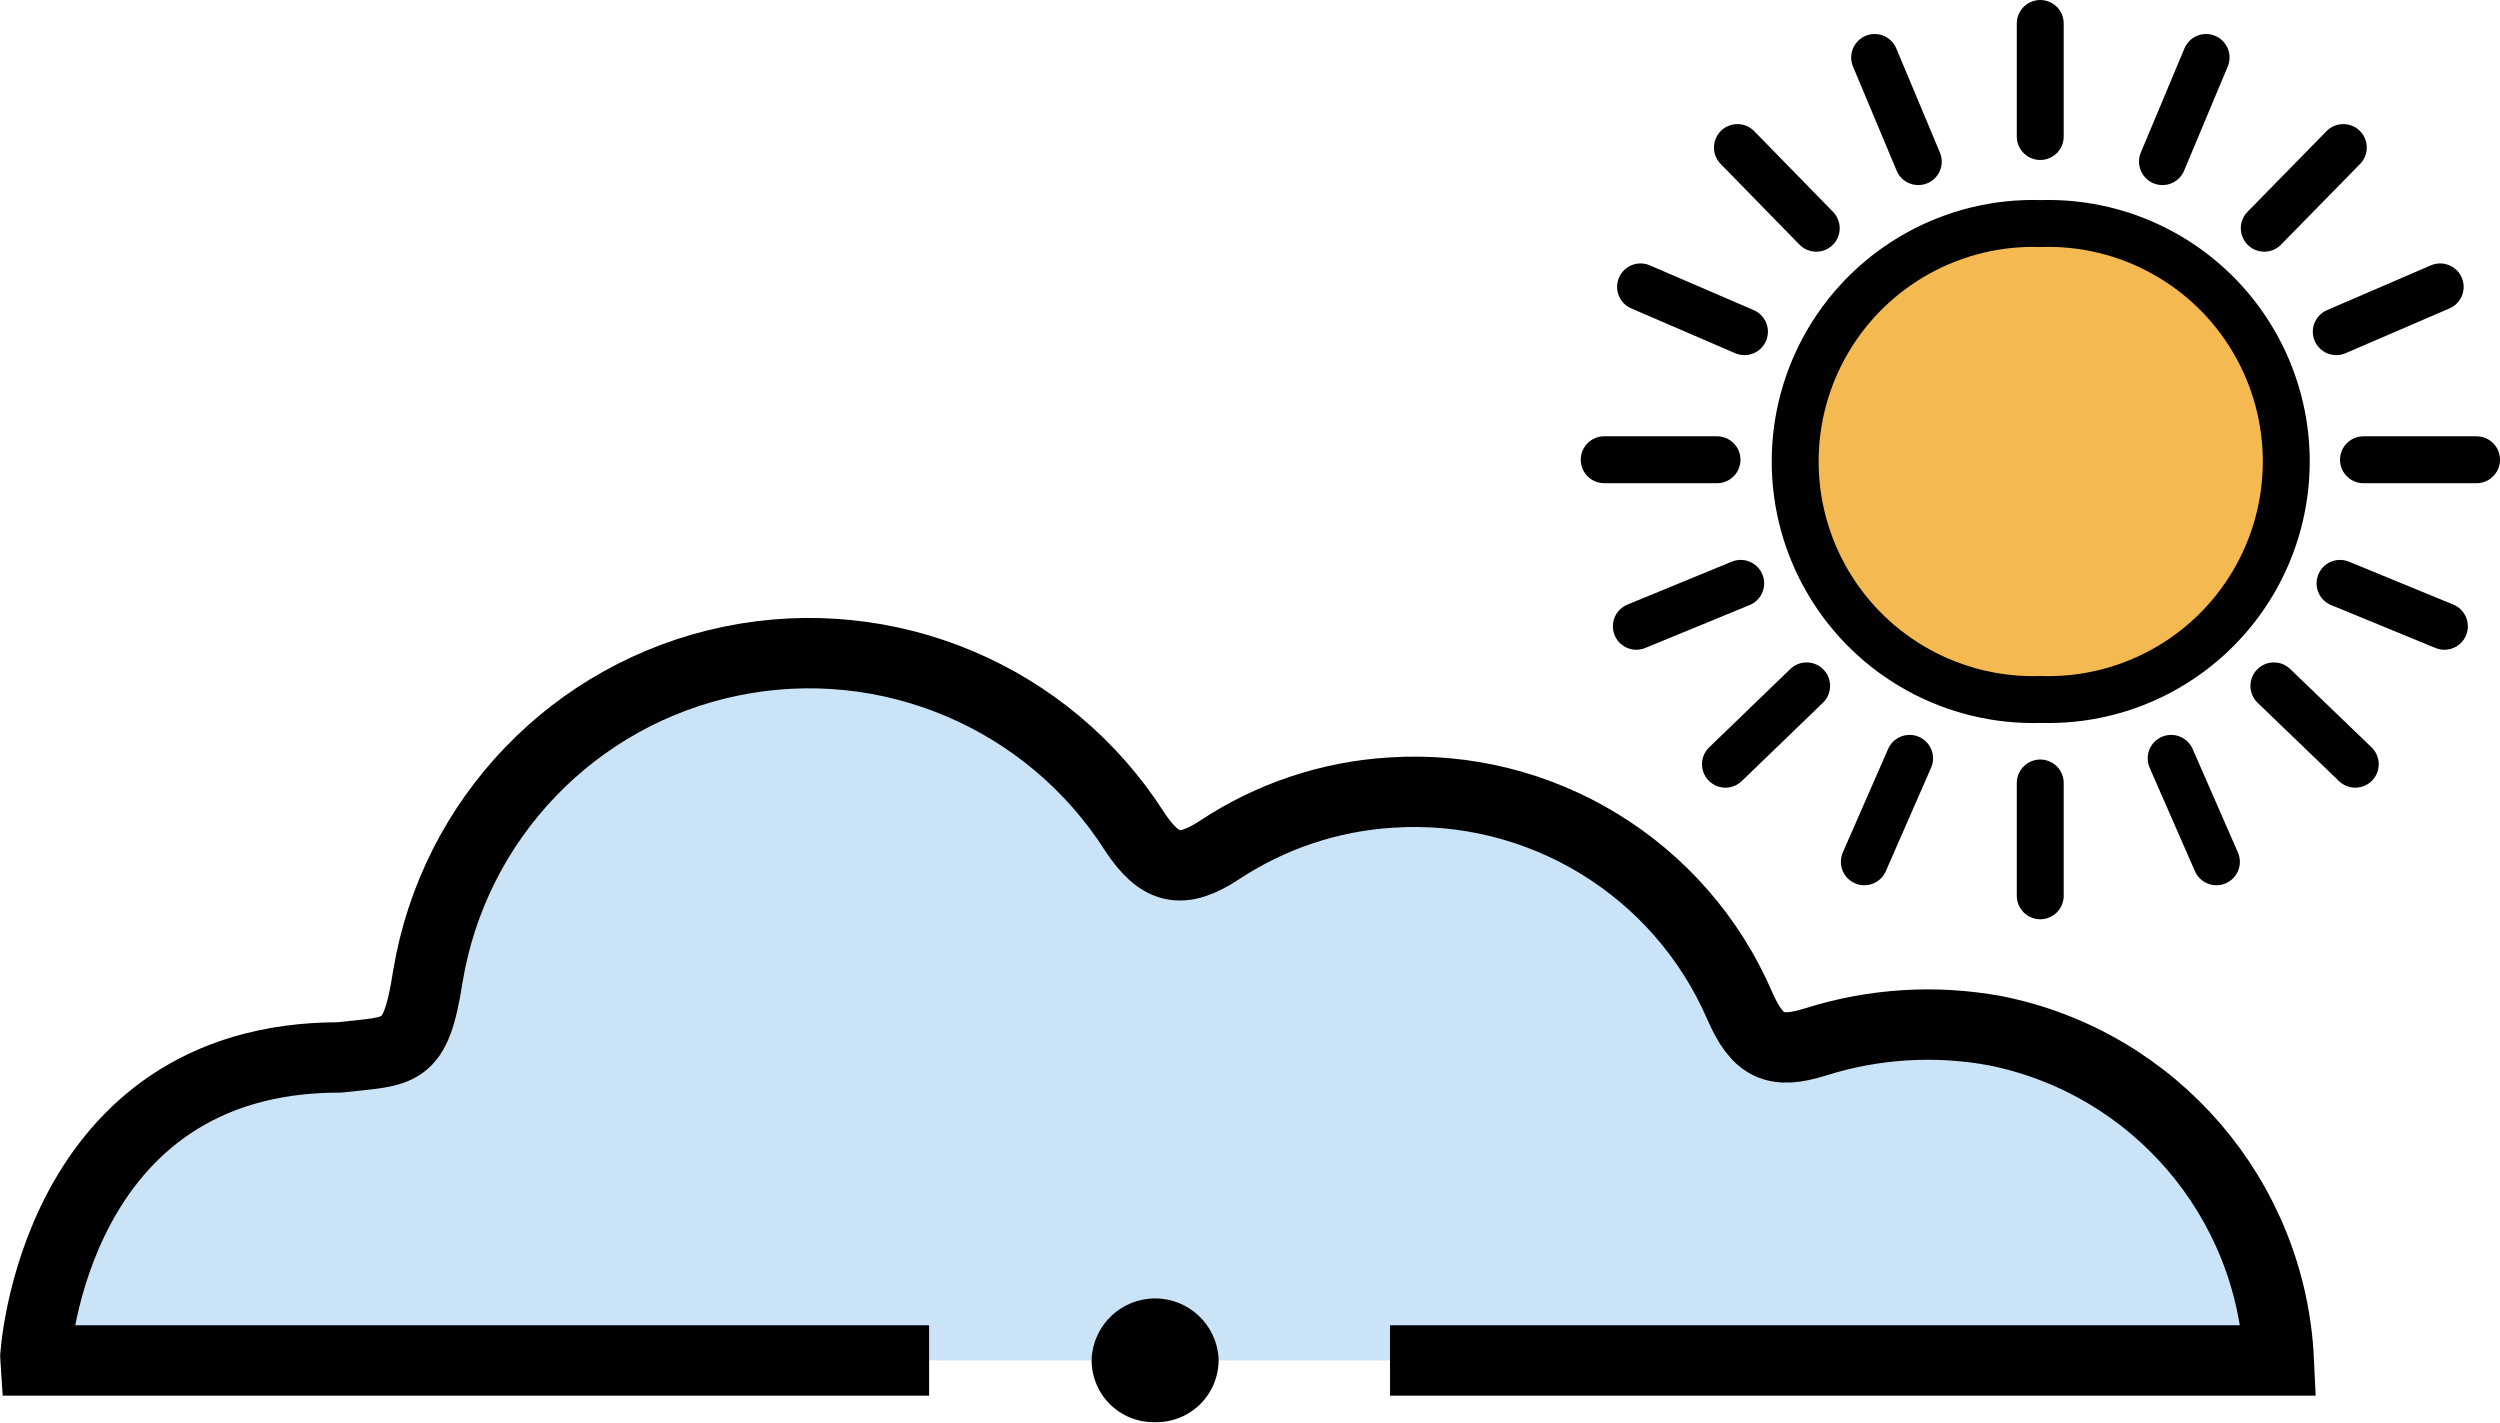
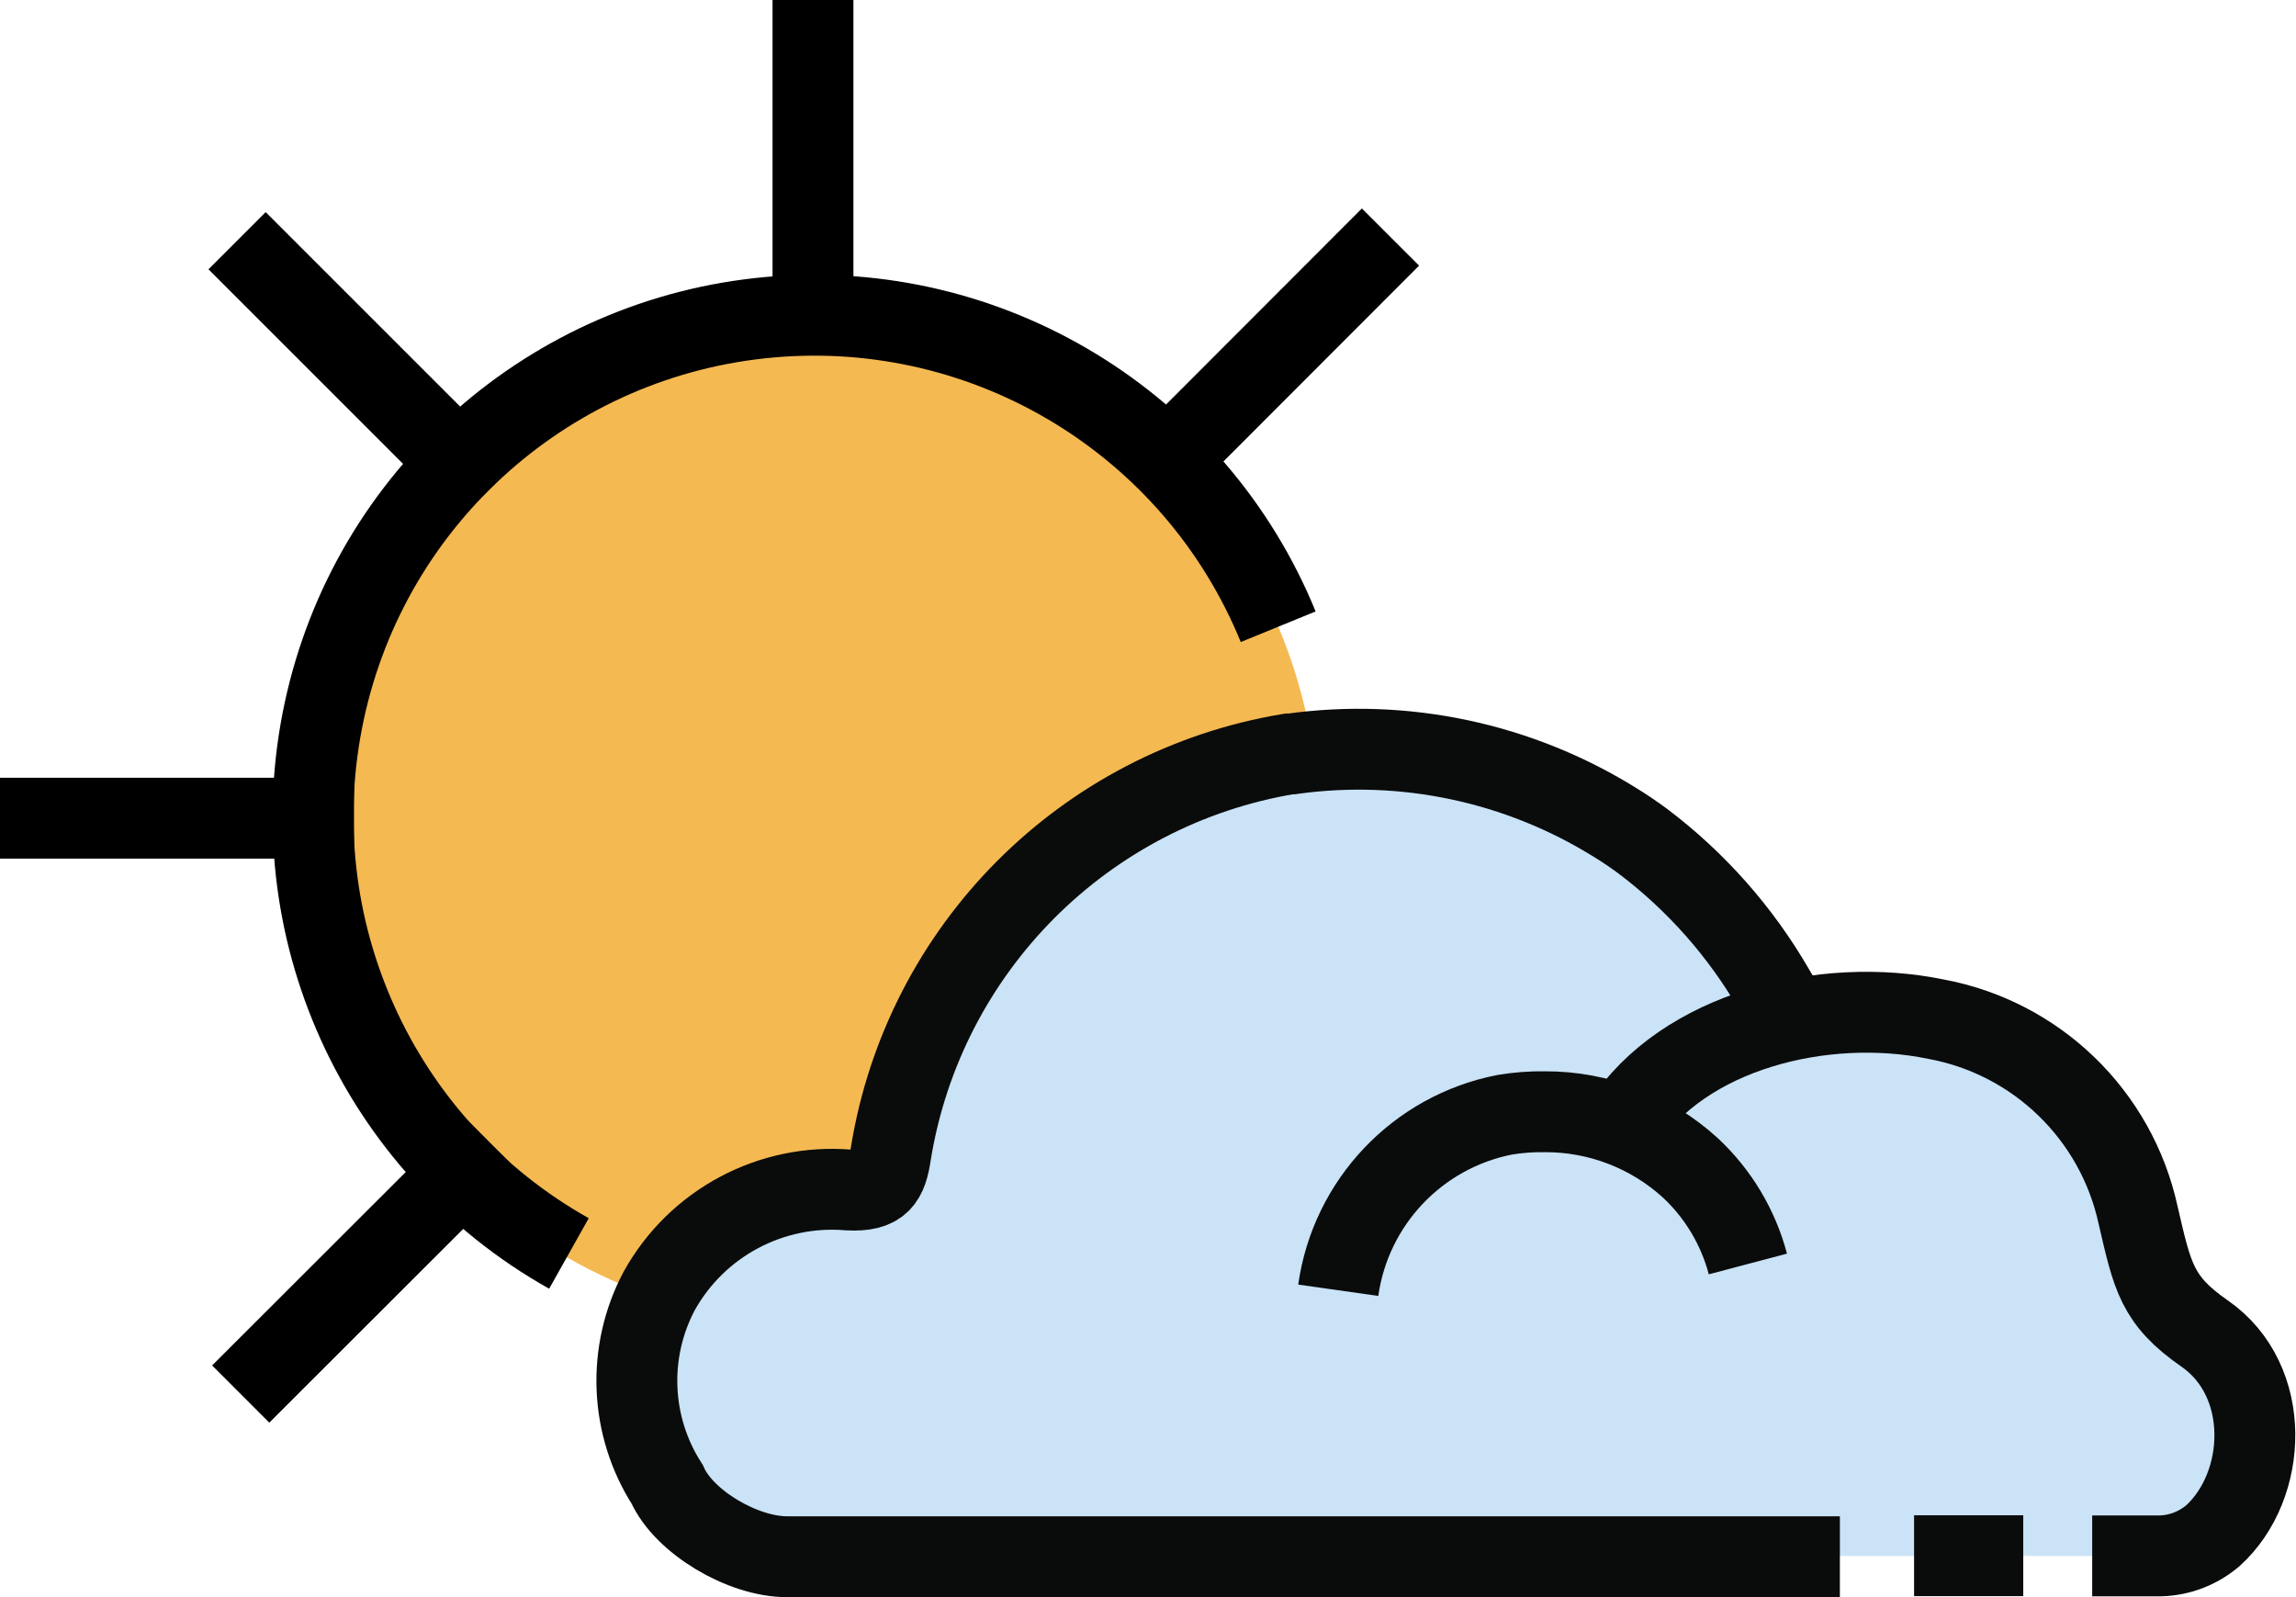
- <svg xmlns="http://www.w3.org/2000/svg" viewBox="0 0 106.58 60.63">
+ <svg xmlns="http://www.w3.org/2000/svg" viewBox="0 0 113.56 78.96">
  <defs>
-     <style>.cls-1{fill:#cae3f6;}.cls-2{fill:#f5b952;}.cls-3,.cls-4,.cls-5{fill:none;stroke:#000;stroke-miterlimit:10;}.cls-3{stroke-width:3px;}.cls-4{stroke-linecap:round;}.cls-4,.cls-5{stroke-width:2px;}</style>
+     <style>.cls-1{fill:#f5b952;}.cls-2{fill:#cae3f6;}.cls-3,.cls-4,.cls-5{fill:none;stroke-miterlimit:10;stroke-width:4px;}.cls-3,.cls-4{stroke:#000;}.cls-4{stroke-linecap:square;}.cls-5{stroke:#0a0b0b;}</style>
  </defs>
  <g id="Layer_2" data-name="Layer 2">
    <g id="Layer_1-2" data-name="Layer 1">
-       <path class="cls-1" d="M59.26,58H97.15a15.05,15.05,0,0,0-12.1-14.06,15.87,15.87,0,0,0-7.62.47c-1.76.56-2.5.2-3.26-1.53a15.11,15.11,0,0,0-14.88-9.09A14.91,14.91,0,0,0,52,36.23c-1.62,1.07-2.55.86-3.63-.78a16.47,16.47,0,0,0-30.13,6.18c-.53,3.41-1.13,3.15-3.77,3.45C2.29,45.08,1.48,57.75,1.5,58H39.61" />
-       <path class="cls-2" d="M87,29.82h0A10.15,10.15,0,1,0,87,9.53h0a10.15,10.15,0,1,0,0,20.29h0Z" />
-       <path class="cls-3" d="M59.26,58H97.15a15.05,15.05,0,0,0-12.1-14.06,15.87,15.87,0,0,0-7.62.47c-1.76.56-2.5.2-3.26-1.53a15.11,15.11,0,0,0-14.88-9.09A14.91,14.91,0,0,0,52,36.23c-1.62,1.07-2.55.86-3.63-.78a16.47,16.47,0,0,0-30.13,6.18c-.53,3.41-1.13,3.15-3.77,3.45C2.29,45.08,1.48,57.75,1.5,58H39.61" />
-       <path d="M49.24,60.63a2.64,2.64,0,0,1-2.7-2.73,2.71,2.71,0,0,1,5.41,0A2.65,2.65,0,0,1,49.24,60.63Z" />
-       <line class="cls-4" x1="73.2" y1="19.6" x2="68.39" y2="19.6" />
-       <line class="cls-4" x1="77.02" y1="29.24" x2="73.56" y2="32.58" />
-       <line class="cls-4" x1="77.43" y1="9.73" x2="74.07" y2="6.29" />
-       <line class="cls-4" x1="74.21" y1="24.87" x2="69.76" y2="26.7" />
-       <line class="cls-4" x1="81.78" y1="6.89" x2="79.92" y2="2.45" />
-       <line class="cls-4" x1="81.41" y1="32.33" x2="79.48" y2="36.74" />
-       <line class="cls-4" x1="74.37" y1="14.14" x2="69.94" y2="12.23" />
-       <path class="cls-5" d="M87,29.82h0A10.15,10.15,0,1,0,87,9.53h0a10.15,10.15,0,1,0,0,20.29h0Z" />
-       <line class="cls-4" x1="100.76" y1="19.6" x2="105.58" y2="19.6" />
-       <line class="cls-4" x1="86.98" y1="5.82" x2="86.98" y2="1" />
-       <line class="cls-4" x1="86.98" y1="33.38" x2="86.98" y2="38.19" />
-       <line class="cls-4" x1="96.94" y1="29.24" x2="100.41" y2="32.58" />
-       <line class="cls-4" x1="96.53" y1="9.73" x2="99.9" y2="6.29" />
-       <line class="cls-4" x1="99.76" y1="24.87" x2="104.21" y2="26.7" />
-       <line class="cls-4" x1="92.19" y1="6.89" x2="94.05" y2="2.45" />
-       <line class="cls-4" x1="92.56" y1="32.33" x2="94.49" y2="36.74" />
-       <line class="cls-4" x1="99.6" y1="14.14" x2="104.03" y2="12.23" />
+       <path class="cls-1" d="M40.4,15.88A24.8,24.8,0,1,0,65.19,40.67,24.82,24.82,0,0,0,40.4,15.88Z" />
+       <path class="cls-2" d="M91,77H38.92c-2.19,0-5.09-1.72-5.92-3.58a9.49,9.49,0,0,1-.4-9.56,9.78,9.78,0,0,1,9.37-5c1.57.08,1.9-.5,2.09-1.8a23.93,23.93,0,0,1,19.7-19.77l.12,0a24,24,0,0,1,16,3.39c.46.28.93.6,1.39.94a24.66,24.66,0,0,1,6.47,7.32l.75,1.27" />
+       <path class="cls-2" d="M66.19,63.82a10.32,10.32,0,0,1,8.23-8.68,11.11,11.11,0,0,1,2-.15,10.62,10.62,0,0,1,7.19,2.78,10,10,0,0,1,2.84,4.75" />
+       <path class="cls-2" d="M80.26,55.63c3-4.65,9.95-6.36,15.49-5.22a12.58,12.58,0,0,1,10,9.69c.71,3.06.93,4.22,3.29,5.86,3.36,2.33,3.13,7.53.41,10a4.19,4.19,0,0,1-2.61,1h-18" />
+       <line class="cls-2" x1="94.67" y1="76.95" x2="100.07" y2="76.95" />
+       <path class="cls-3" d="M63.22,31A24.79,24.79,0,1,0,28.14,62" />
+       <line class="cls-4" x1="40.21" y1="15.51" x2="40.21" y2="2" />
+       <line class="cls-4" x1="15.51" y1="40.47" x2="2" y2="40.47" />
+       <line class="cls-4" x1="22.7" y1="22.88" x2="13.14" y2="13.32" />
+       <line class="cls-4" x1="57.81" y1="22.7" x2="67.36" y2="13.14" />
+       <line class="cls-4" x1="22.88" y1="57.99" x2="13.32" y2="67.54" />
+       <path class="cls-5" d="M91,77H38.92c-2.19,0-5.09-1.72-5.92-3.58a9.49,9.49,0,0,1-.4-9.56,9.78,9.78,0,0,1,9.37-5c1.57.08,1.9-.5,2.09-1.8a23.93,23.93,0,0,1,19.7-19.77l.12,0a24,24,0,0,1,16,3.39c.46.28.93.6,1.39.94a24.66,24.66,0,0,1,6.47,7.32l.75,1.27" />
+       <path class="cls-5" d="M66.19,63.82a10.32,10.32,0,0,1,8.23-8.68,11.11,11.11,0,0,1,2-.15,10.62,10.62,0,0,1,7.19,2.78,10,10,0,0,1,2.84,4.75" />
+       <path class="cls-5" d="M80.26,55.63c3-4.65,9.95-6.36,15.49-5.22a12.58,12.58,0,0,1,10,9.69c.71,3.06.93,4.22,3.29,5.86,3.36,2.33,3.13,7.53.41,10a4.19,4.19,0,0,1-2.61,1h-3.36" />
+       <line class="cls-5" x1="94.67" y1="76.95" x2="100.07" y2="76.95" />
    </g>
  </g>
</svg>
